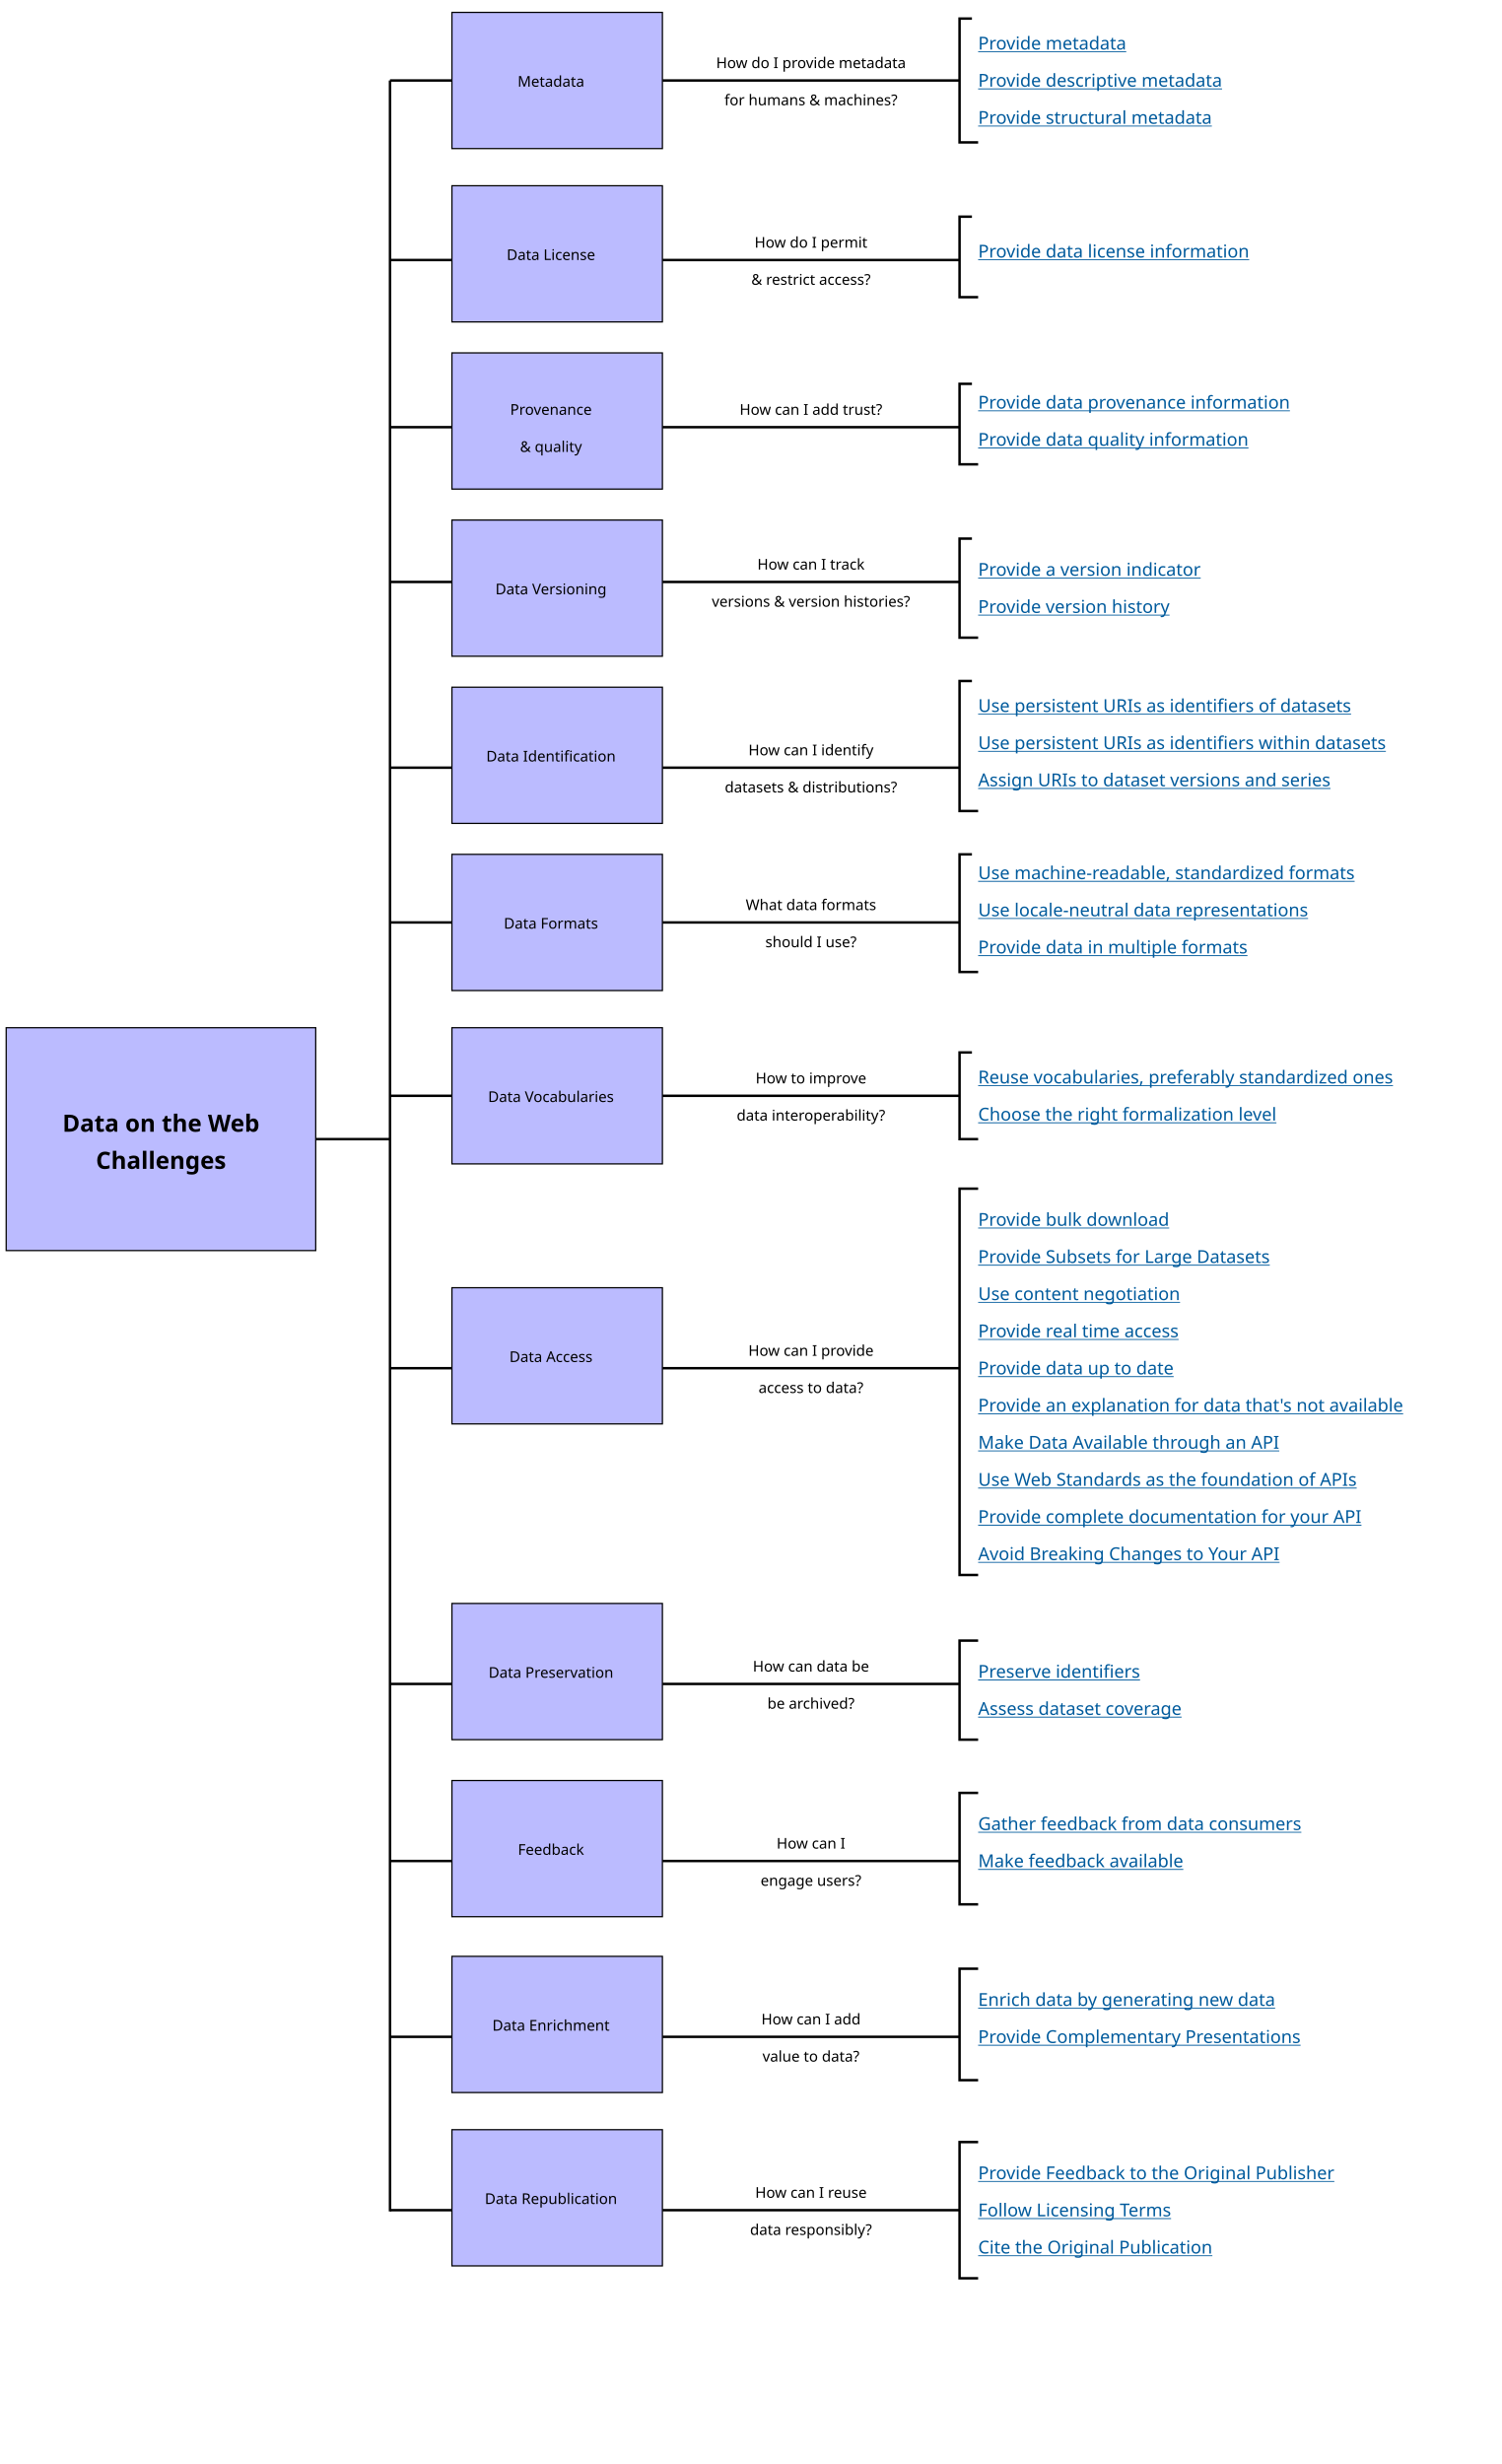
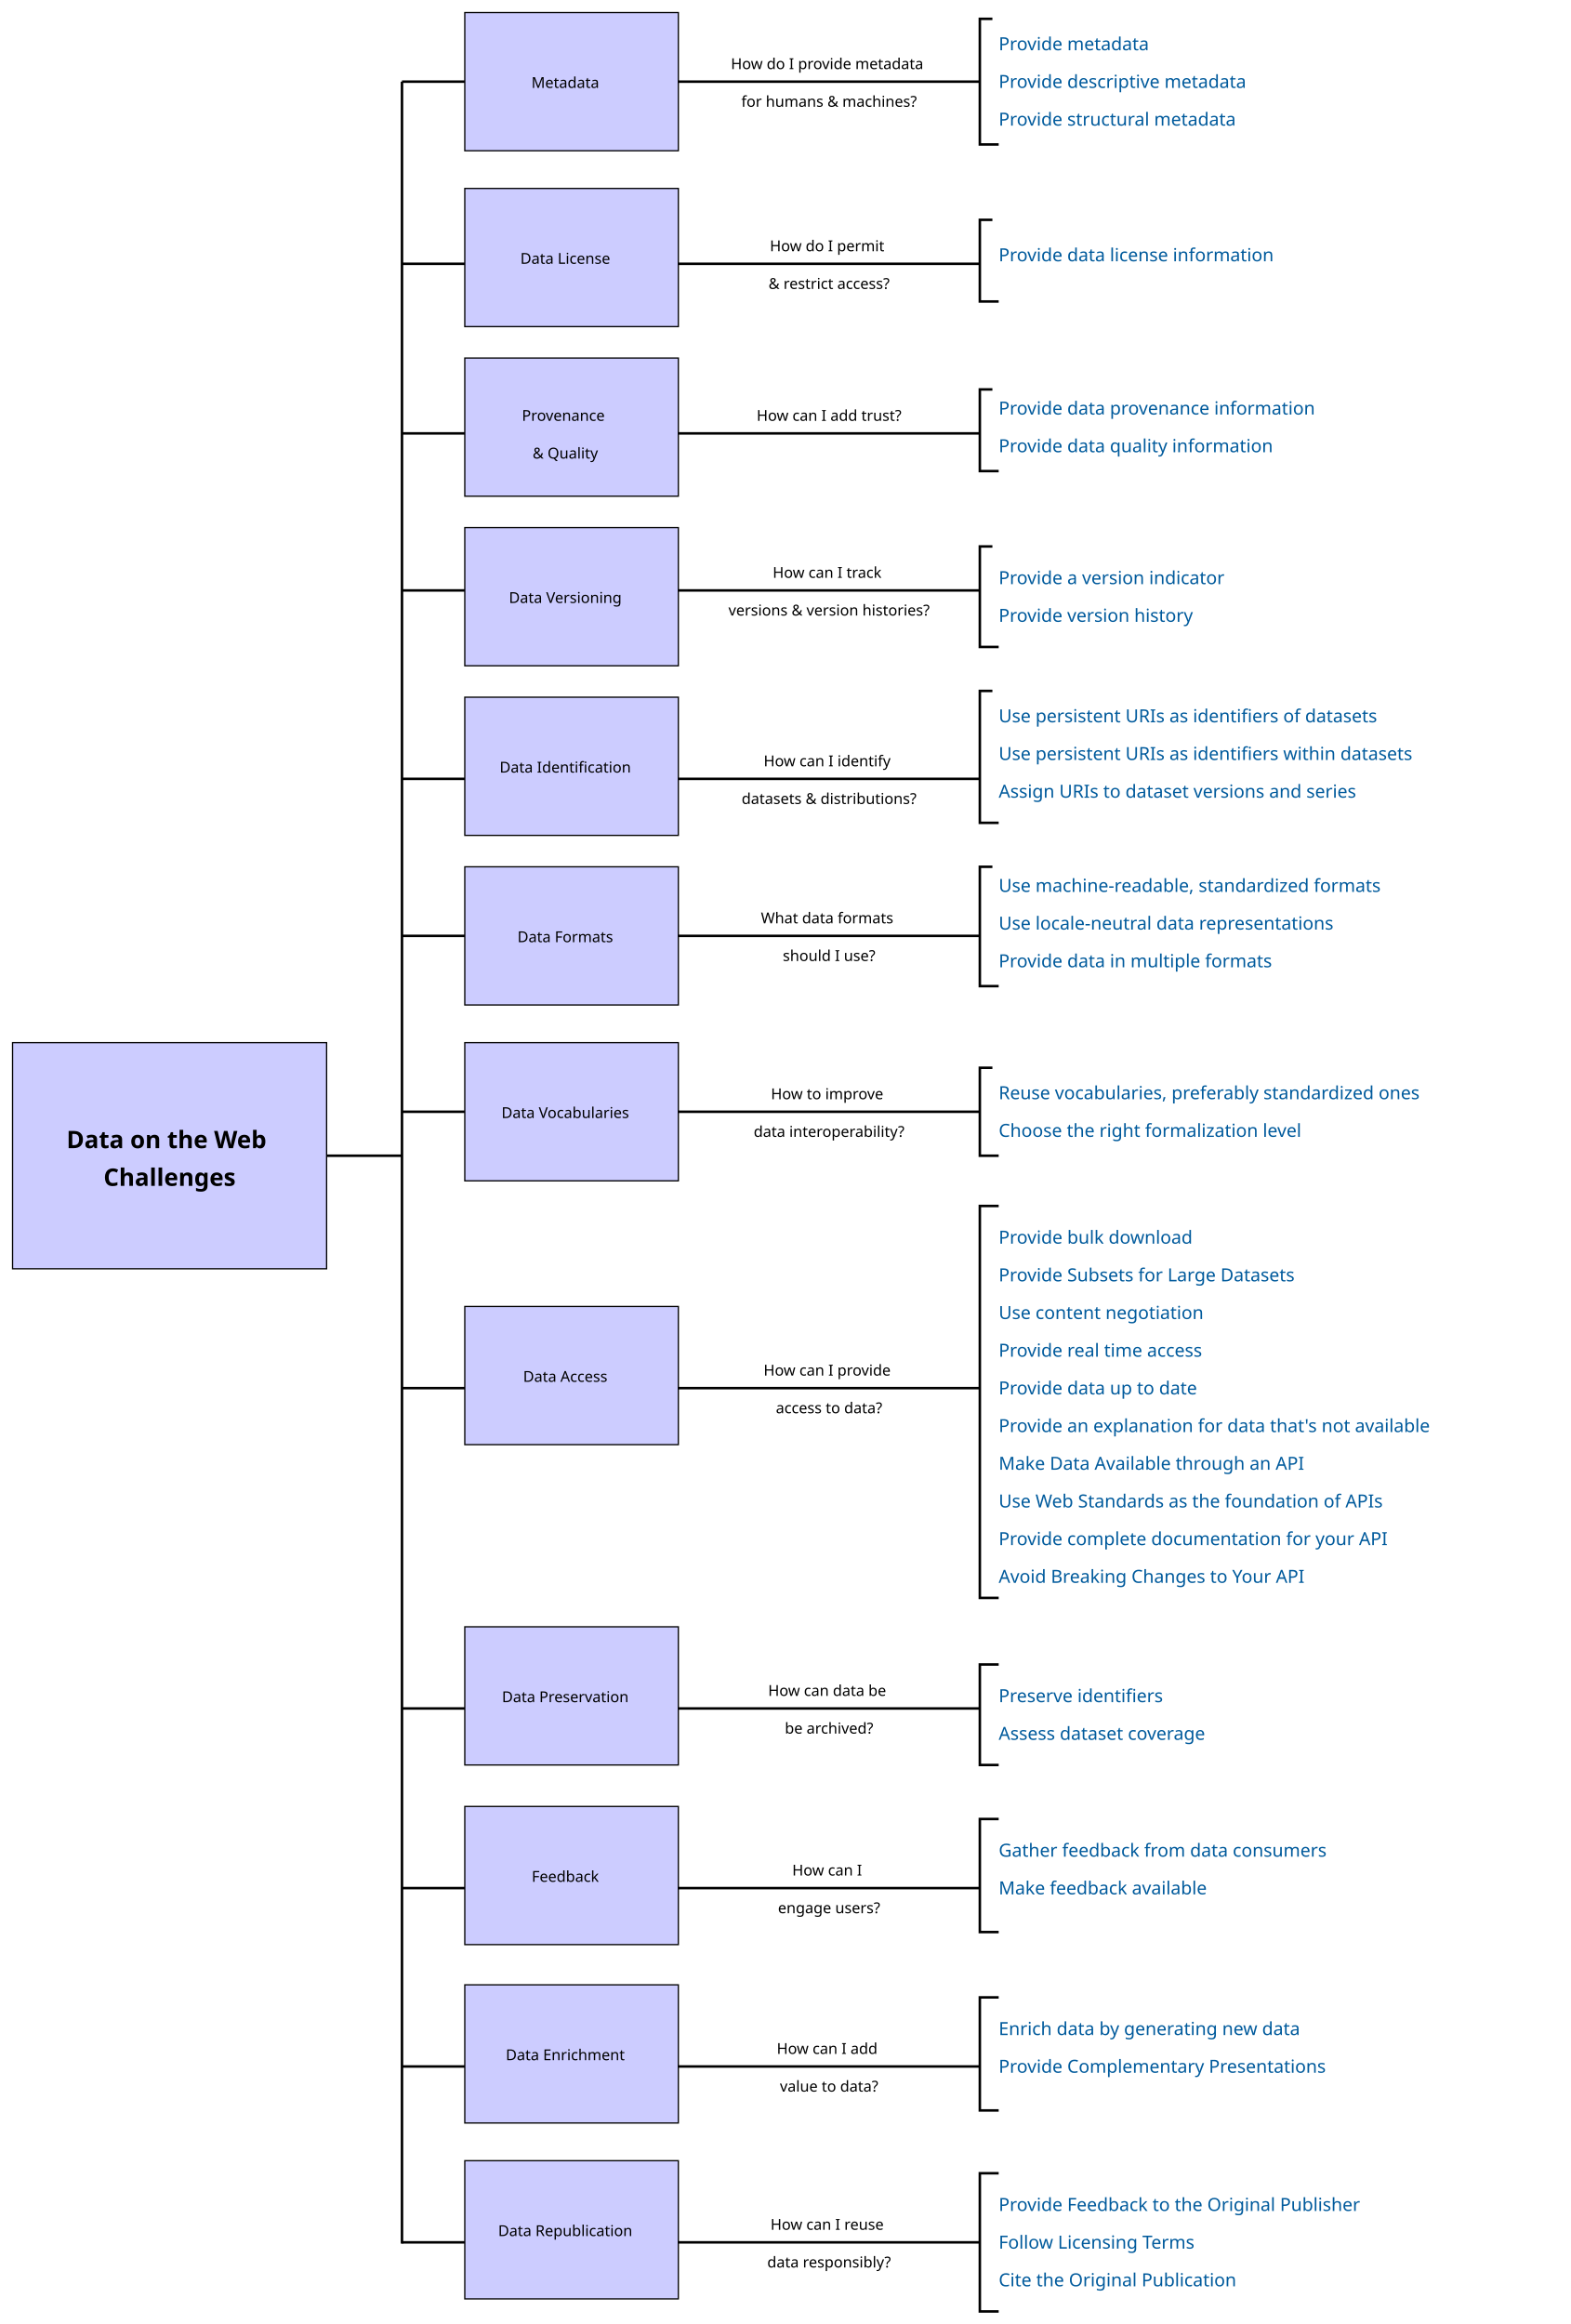
- <svg xmlns="http://www.w3.org/2000/svg" xmlns:xlink="http://www.w3.org/1999/xlink" width="920" height="1510" viewBox="945 20 800 1990" preserveAspectRatio="xMinYMin">
+ <svg xmlns="http://www.w3.org/2000/svg" xmlns:xlink="http://www.w3.org/1999/xlink" width="100%" height="100%" viewBox="0 0 1250 1850">
  <style type="text/css">
-   text {
-     font-family:sans-serif;
-     font-size:1em;
-   }
+     text {
+       font-family:sans-serif;
+       font-size:1em;
+     }

-   text.leftCol, text.rightCol {
-     fill:#005A9C; 
-     font-size:1.2em;
-     text-anchor:end;
-     cursor:pointer;
-     text-decoration:underline;
-   }
-   text.rightCol {text-anchor:start}
+     a {
+       fill:#005A9C; 
+       font-size:1.2em;
+       text-anchor:end;
+       cursor:pointer;
+       text-decoration:underline;
+     }
+     text.rightCol {text-anchor:start}

-   .connectorLabel, .blueBoxText, .centreBox {text-anchor:middle; fill:black; stroke:none}
+     .connectorLabel, .blueBoxText, .centreBox {text-anchor:middle; fill:black; stroke:none}

-   .centreBox {font-size:1.6em; font-weight:bold}
+     .centreBox {font-size:1.6em; font-weight:bold}

-   #svg {border:medium solid green}
- </style>
+     #svg {border:medium solid green}
+   </style>
  <defs>
-     <rect x="60" y="10" width="170" height="110" fill="#bbf" stroke="black" stroke-width="1" id="firstRect" />
-     <path id="leftConnector" stroke="black" stroke-width="2" d="M 420 85 L 660 85" />
-     <path id="rightConnector" stroke="black" stroke-width="2" d="M 830 85 L 890 85" />
-     <path id="RColLeftConnector" stroke="black" stroke-width="2" d="M 460 85 L 520 85" />
-     <path id="RColRightConnector" stroke="black" stroke-width="2" d="M 680 85 L 920 85" />
+     <rect x="60" y="10" width="170" height="110" fill="#ccf" stroke="black" stroke-width="1" id="firstRect" />
+     <path id="leftConnector" stroke="black" stroke-width="2" d="M 420 85 H660" />
+     <path id="rightConnector" stroke="black" stroke-width="2" d="M 830 85 H890" />
+     <path id="RColLeftConnector" stroke="black" stroke-width="2" d="M 460 85 H510" />
+     <path id="RColRightConnector" stroke="black" stroke-width="2" d="M 680 85 H920" />
    <path id="verticalConnector" stroke="black" stroke-width="2" d="M 890 85 L 890 1806" />
-     <path id="challengeToVert" stroke="black" stroke-width="2" d="M -60 90 L 0 90" />
+     <path id="challengeToVert" stroke="black" stroke-width="2" d="M -60 90 H0" />
  </defs>
-   <g transform="translate(800,0)">
-     <g id="BPsMetadata" transform="translate(925,5)">
-       <text x="10" y="55" class="rightCol" id="ProvideMetadata">Provide metadata</text>
-       <text x="10" y="85" class="rightCol" id="DescriptiveMetadata">Provide descriptive metadata</text>
-       <text x="10" y="115" class="rightCol" id="StructuralMetadata">Provide structural metadata</text>
-       <path d="M 5,30 L -5,30 -5,130 10,130" stroke-width="2" stroke="black" fill="none" />
-     </g>
-     <g>
-       <use xlink:href="#RColLeftConnector" />
-       <text x="800" y="75" class="connectorLabel">How do I provide metadata</text>
-       <text x="800" y="105" class="connectorLabel">for humans &amp; machines?</text>
-       <use xlink:href="#RColRightConnector" />
-     </g>
-     <g transform="translate(450,20)">
-       <use xlink:href="#firstRect" />
-       <text x="140" y="70" class="blueBoxText">Metadata</text>
+   <g transform="translate(-940,-20)">
+     <g transform="translate(950,850)">
+       <rect x="0" y="0" width="250" height="180" fill="#ccf" stroke="black" stroke-width="1" id="CentreRect" />
+       <text x="125" y="84" class="centreBox" tabindex="0">Data on the Web <tspan x="125" y="114">Challenges</tspan>
+       </text>
+       <use xlink:href="#challengeToVert" transform="translate(310,0)" />
+     </g>
+     <use xlink:href="#verticalConnector" transform="translate(370,0)" />
+     <g transform="translate(800,0)">
+       <g transform="translate(450,20)">
+         <use xlink:href="#firstRect" />
+         <text x="140" y="70" class="blueBoxText" role="heading" tabindex="0">Metadata</text>
+       </g>
+       <g>
+         <use xlink:href="#RColLeftConnector" />
+         <text x="800" y="75" class="connectorLabel" tabindex="0">How do I provide metadata
+           <tspan x="800" y="105" class="connectorLabel">for humans &amp; machines?</tspan>
+         </text>
+         <use xlink:href="#RColRightConnector" />
+       </g>
+       <g role="list" id="BPsMetadata" transform="translate(925,5)">
+         <a role="listitem" xlink:href="Overview.html#ProvideMetadata" target="_top">
+           <text x="10" y="55" class="rightCol" id="ProvideMetadata">Provide metadata</text>
+         </a>
+         <a role="listitem" xlink:href="Overview.html#DescriptiveMetadata" target="_top">
+           <text x="10" y="85" class="rightCol" id="DescriptiveMetadata">Provide descriptive metadata</text>
+         </a>
+         <a role="listitem" xlink:href="Overview.html#StructuralMetadata" target="_top">
+           <text x="10" y="115" class="rightCol" id="StructuralMetadata">Provide structural metadata</text>
+         </a>
+         <path d="M 5,30 L -5,30 -5,130 10,130" stroke-width="2" stroke="black" fill="none" />
+       </g>
+     </g>
+     <g transform="translate(800,180)">
+       <g transform="translate(450,-20)">
+         <use xlink:href="#firstRect" />
+         <text x="140" y="70" class="blueBoxText" role="heading" tabindex="0">Data License</text>
+       </g>
+       <g transform="translate(0,-35)">
+         <use xlink:href="#RColLeftConnector" />
+         <text x="800" y="75" class="connectorLabel" tabindex="0">How do I permit
+           <tspan x="800" y="105" class="connectorLabel">&amp; restrict access?</tspan>
+         </text>
+         <use xlink:href="#RColRightConnector" />
+       </g>
+       <g role="list" id="BPsLicence" transform="translate(925,5)">
+         <a role="listitem" xlink:href="Overview.html#DataLicense" target="_top">
+           <text x="10" y="43" class="rightCol" id="DataLicense">Provide data license information</text>
+         </a>
+         <path d="M 5,10 L -5,10 -5,75 10,75" stroke-width="2" stroke="black" fill="none" />
+       </g>
+     </g>
+     <g transform="translate(800,315)">
+       <g transform="translate(450,-20)">
+         <use xlink:href="#firstRect" />
+         <text x="140" y="60" class="blueBoxText" role="heading" tabindex="0">Provenance <tspan x="140" y="90">&amp; Quality</tspan>
+         </text>
+       </g>
+       <g transform="translate(0,-35)">
+         <use xlink:href="#RColLeftConnector" />
+         <text x="800" y="75" class="connectorLabel" tabindex="0">How can I add trust?</text>
+         <use xlink:href="#RColRightConnector" />
+       </g>
+       <g role="list" id="BPsProv" transform="translate(925,5)">
+         <a role="listitem" xlink:href="Overview.html#DataProvenance" target="_top">
+           <text x="10" y="30" class="rightCol" id="DataProvenance">Provide data provenance information</text>
+         </a>
+         <a role="listitem" xlink:href="Overview.html#DataQuality" target="_top">
+           <text x="10" y="60" class="rightCol" id="DataQuality">Provide data quality information</text>
+         </a>
+         <path d="M 5,10 L -5,10 -5,75 10,75" stroke-width="2" stroke="black" fill="none" />
+       </g>
+     </g>
+     <g transform="translate(800,450)">
+       <g transform="translate(450,-20)">
+         <use xlink:href="#firstRect" />
+         <text x="140" y="70" class="blueBoxText" role="heading" tabindex="0">Data Versioning</text>
+       </g>
+       <g transform="translate(0,-45)">
+         <use xlink:href="#RColLeftConnector" />
+         <text x="800" y="75" class="connectorLabel" tabindex="0">How can I track
+           <tspan x="800" y="105" class="connectorLabel">versions &amp; version histories?</tspan>
+         </text>
+         <use xlink:href="#RColRightConnector" />
+       </g>
+       <g role="list" id="BPsVersion" transform="translate(925,5)">
+         <a role="listitem" xlink:href="Overview.html#VersioningInfo" target="_top">
+           <text x="10" y="30" class="rightCol" id="VersioningInfo">Provide a version indicator</text>
+         </a>
+         <a role="listitem" xlink:href="Overview.html#VersionHistory" target="_top">
+           <text x="10" y="60" class="rightCol" id="VersionHistory">Provide version history</text>
+         </a>
+         <path d="M 5,0 L -5,0 -5,80 10,80" stroke-width="2" stroke="black" fill="none" />
+       </g>
+     </g>
+     <g transform="translate(800,585)">
+       <g transform="translate(450,-20)">
+         <use xlink:href="#firstRect" />
+         <text x="140" y="70" class="blueBoxText" role="heading" tabindex="0">Data Identification</text>
+       </g>
+       <g transform="translate(0,-30)">
+         <use xlink:href="#RColLeftConnector" />
+         <text x="800" y="75" class="connectorLabel" tabindex="0">How can I identify
+           <tspan x="800" y="105" class="connectorLabel">datasets &amp; distributions?</tspan>
+         </text>
+         <use xlink:href="#RColRightConnector" />
+       </g>
+       <g role="list" id="BPsIdentification" transform="translate(925,5)">
+         <a role="listitem" xlink:href="Overview.html#UniqueIdentifiers" target="_top">
+           <text x="10" y="5" class="rightCol" id="UniqueIdentifiers">Use persistent URIs as identifiers of datasets</text>
+         </a>
+         <a role="listitem" xlink:href="Overview.html#identifiersWithinDatasets" target="_top">
+           <text x="10" y="35" class="rightCol" id="identifiersWithinDatasets">Use persistent URIs as identifiers within datasets</text>
+         </a>
+         <a role="listitem" xlink:href="Overview.html#VersionIdentifiers" target="_top">
+           <text x="10" y="65" class="rightCol" id="VersionIdentifiers">Assign URIs to dataset versions and series</text>
+         </a>
+         <path d="M 5,-20 L -5,-20 -5,85 10,85" stroke-width="2" stroke="black" fill="none" />
+       </g>
+     </g>
+     <g transform="translate(800,680)">
+       <g transform="translate(450,20)">
+         <use xlink:href="#firstRect" />
+         <text x="140" y="70" class="blueBoxText" role="heading" tabindex="0">Data Formats</text>
+       </g>
+       <g>
+         <use xlink:href="#RColLeftConnector" />
+         <text x="800" y="75" class="connectorLabel" tabindex="0">What data formats
+          <tspan x="800" y="105" class="connectorLabel">should I use?</tspan>
+         </text>
+         <use xlink:href="#RColRightConnector" />
+       </g>
+       <g role="list" id="BPsDataFormats" transform="translate(925,20)">
+         <a role="listitem" xlink:href="Overview.html#MachineReadableStandardizedFormat" target="_top">
+           <text x="10" y="30" class="rightCol" id="MachineReadableStandardizedFormat">Use machine-readable, standardized formats</text>
+         </a>
+         <a role="listitem" xlink:href="Overview.html#LocaleParametersMetadata" target="_top">
+           <text x="10" y="60" class="rightCol" id="LocaleParametersMetadata">Use locale-neutral data representations</text>
+         </a>
+         <a role="listitem" xlink:href="Overview.html#MultipleFormats" target="_top">
+           <text x="10" y="90" class="rightCol" id="MultipleFormats">Provide data in multiple formats</text>
+         </a>
+         <path d="M 5,10 L -5,10 -5,105 10,105" stroke-width="2" stroke="black" fill="none" />
+       </g>
+     </g>
+     <g transform="translate(800,820)">
+       <g transform="translate(450,20)">
+         <use xlink:href="#firstRect" />
+         <text x="140" y="70" class="blueBoxText" role="heading" tabindex="0">Data Vocabularies</text>
+       </g>
+       <g>
+         <use xlink:href="#RColLeftConnector" />
+         <text x="800" y="75" class="connectorLabel" tabindex="0">How to improve
+           <tspan x="800" y="105" class="connectorLabel">data interoperability?</tspan>
+         </text>
+         <use xlink:href="#RColRightConnector" />
+       </g>
+       <g role="list" id="BPsDataVocab" transform="translate(925,20)">
+         <a role="listitem" xlink:href="Overview.html#ReuseVocabularies" target="_top">
+           <text x="10" y="55" class="rightCol" id="ReuseVocabularies">Reuse vocabularies, preferably standardized ones</text>
+         </a>
+         <a role="listitem" xlink:href="Overview.html#ChooseRightFormalizationLevel" target="_top">
+           <text x="10" y="85" class="rightCol" id="ChooseRightFormalizationLevel">Choose the right formalization level</text>
+         </a>
+         <path d="M 5,30 L -5,30 -5,100 10,100" stroke-width="2" stroke="black" fill="none" />
+       </g>
+     </g>
+     <g transform="translate(800,1070)">
+       <g transform="translate(450,-20)">
+         <use xlink:href="#firstRect" />
+         <text x="140" y="70" class="blueBoxText" role="heading" tabindex="0">Data Access</text>
+       </g>
+       <g transform="translate(0,-30)">
+         <use xlink:href="#RColLeftConnector" />
+         <text x="800" y="75" class="connectorLabel" tabindex="0">How can I provide
+           <tspan x="800" y="105" class="connectorLabel">access to data?</tspan>
+         </text>
+         <use xlink:href="#RColRightConnector" />
+       </g>
+       <g role="list" id="BPsAccess" transform="translate(925,-90)">
+         <a role="listitem" xlink:href="Overview.html#BulkAccess" target="_top">
+           <text x="10" y="30" class="rightCol" id="BulkAccess">Provide bulk download</text>
+         </a>
+         <a role="listitem" xlink:href="Overview.html#ProvideSubsets" target="_top">
+           <text x="10" y="60" class="rightCol" id="ProvideSubsets">Provide Subsets for Large Datasets</text>
+         </a>
+         <a role="listitem" xlink:href="Overview.html#Conneg" target="_top">
+           <text x="10" y="90" class="rightCol" id="Conneg">Use content negotiation</text>
+         </a>
+         <a role="listitem" xlink:href="Overview.html#AccessRealTime" target="_top">
+           <text x="10" y="120" class="rightCol" id="AccessRealTime">Provide real time access</text>
+         </a>
+         <a role="listitem" xlink:href="Overview.html#AccessUptoDate" target="_top">
+           <text x="10" y="150" class="rightCol" id="AccessUptoDate">Provide data up to date</text>
+         </a>
+         <a role="listitem" xlink:href="Overview.html#DataUnavailabilityReference" target="_top">
+           <text x="10" y="180" class="rightCol" id="DataUnavailabilityReference">Provide an explanation for data that's not available</text>
+         </a>
+         <a role="listitem" xlink:href="Overview.html#useanAPI" target="_top">
+           <text x="10" y="210" class="rightCol" id="useanAPI">Make Data Available through an API</text>
+         </a>
+         <a role="listitem" xlink:href="Overview.html#APIHttpVerbs" target="_top">
+           <text x="10" y="240" class="rightCol" id="APIHttpVerbs">Use Web Standards as the foundation of APIs</text>
+         </a>
+         <a role="listitem" xlink:href="Overview.html#documentYourAPI" target="_top">
+           <text x="10" y="270" class="rightCol" id="documentYourAPI">Provide complete documentation for your API</text>
+         </a>
+         <a role="listitem" xlink:href="Overview.html#avoidBreakingChangesAPI" target="_top">
+           <text x="10" y="300" class="rightCol" id="avoidBreakingChangesAPI">Avoid Breaking Changes to Your API</text>
+         </a>
+         <path d="M 10,0 L -5,0 -5,312 10,312" stroke-width="2" stroke="black" fill="none" />
+       </g>
+     </g>
+     <g transform="translate(800,1325)">
+       <g transform="translate(450,-20)">
+         <use xlink:href="#firstRect" />
+         <text x="140" y="70" class="blueBoxText" role="heading" tabindex="0">Data Preservation</text>
+       </g>
+       <g transform="translate(0,-30)">
+         <use xlink:href="#RColLeftConnector" />
+         <text x="800" y="75" class="connectorLabel" tabindex="0">How can data be
+          <tspan x="800" y="105" class="connectorLabel">be archived?</tspan>
+         </text>
+         <use xlink:href="#RColRightConnector" />
+       </g>
+       <g role="list" id="BPsDataPreservation" transform="translate(925,20)">
+         <a role="listitem" xlink:href="Overview.html#ResourceStatus" target="_top">
+           <text x="10" y="30" class="rightCol" id="ResourceStatus">Preserve identifiers</text>
+         </a>
+         <a role="listitem" xlink:href="Overview.html#EvaluateCoverage" target="_top">
+           <text x="10" y="60" class="rightCol" id="EvaluateCoverage">Assess dataset coverage</text>
+         </a>
+         <path d="M 10,0 L -5,0 -5,80 10,80" stroke-width="2" stroke="black" fill="none" />
+       </g>
+     </g>
+     <g transform="translate(800,1468)">
+       <g transform="translate(450,-20)">
+         <use xlink:href="#firstRect" />
+         <text x="140" y="70" class="blueBoxText" role="heading" tabindex="0">Feedback</text>
+       </g>
+       <g transform="translate(0,-30)">
+         <use xlink:href="#RColLeftConnector" />
+         <text x="800" y="75" class="connectorLabel" tabindex="0">How can I
+          <tspan x="800" y="105" class="connectorLabel">engage users?</tspan>
+         </text>
+         <use xlink:href="#RColRightConnector" />
+       </g>
+       <g role="list" id="BPsDataPreservation" transform="translate(925,0)">
+         <a role="listitem" xlink:href="Overview.html#GatherFeedback" target="_top">
+           <text x="10" y="30" class="rightCol" id="GatherFeedback">Gather feedback from data consumers</text>
+         </a>
+         <a role="listitem" xlink:href="Overview.html#FeedbackInformation" target="_top">
+           <text x="10" y="60" class="rightCol" id="FeedbackInformation">Make feedback available</text>
+         </a>
+         <path d="M 10,0 L -5,0 -5,90 10,90" stroke-width="2" stroke="black" fill="none" />
+       </g>
+     </g>
+     <g transform="translate(800,1610)">
+       <g transform="translate(450,-20)">
+         <use xlink:href="#firstRect" />
+         <text x="140" y="70" class="blueBoxText" role="heading" tabindex="0">Data Enrichment</text>
+       </g>
+       <g transform="translate(0,-30)">
+         <use xlink:href="#RColLeftConnector" />
+         <text x="800" y="75" class="connectorLabel" tabindex="0">How can I add
+          <tspan x="800" y="105" class="connectorLabel">value to data?</tspan>
+         </text>
+         <use xlink:href="#RColRightConnector" />
+       </g>
+       <g role="list" id="BPsEnrichment" transform="translate(925,0)">
+         <a role="listitem" xlink:href="Overview.html#EnrichData" target="_top">
+           <text x="10" y="30" class="rightCol" id="EnrichData">Enrich data by generating new data</text>
+         </a>
+         <a role="listitem" xlink:href="Overview.html#ProvideComplementaryPresentations" target="_top">
+           <text x="10" y="60" class="rightCol" id="ProvideComplementaryPresentations">Provide Complementary Presentations</text>
+         </a>
+         <path d="M 10,0 L -5,0 -5,90 10,90" stroke-width="2" stroke="black" fill="none" />
+       </g>
+     </g>
+     <g transform="translate(800,1750)">
+       <g transform="translate(450,-20)">
+         <use xlink:href="#firstRect" />
+         <text x="140" y="70" class="blueBoxText" role="heading" tabindex="0">Data Republication</text>
+       </g>
+       <g transform="translate(0,-30)">
+         <use xlink:href="#RColLeftConnector" />
+         <text x="800" y="75" class="connectorLabel" tabindex="0">How can I reuse
+          <tspan x="800" y="105" class="connectorLabel">data responsibly?</tspan>
+         </text>
+         <use xlink:href="#RColRightConnector" />
+       </g>
+       <g role="list" id="BPsReuse" transform="translate(925,0)">
+         <a role="listitem" xlink:href="Overview.html#ProvideFeedbackToPublisher" target="_top">
+           <text x="10" y="30" class="rightCol" id="ProvideFeedbackToPublisher">Provide Feedback to the Original Publisher</text>
+         </a>
+         <a role="listitem" xlink:href="Overview.html#FollowLicensingTerms" target="_top">
+           <text x="10" y="60" class="rightCol" id="FollowLicensingTerms">Follow Licensing Terms</text>
+         </a>
+         <a role="listitem" xlink:href="Overview.html#CiteOriginalPublication" target="_top">
+           <text x="10" y="90" class="rightCol" id="CiteOriginalPublication">Cite the Original Publication</text>
+         </a>
+         <path d="M 10,0 L -5,0 -5,110 10,110" stroke-width="2" stroke="black" fill="none" />
+       </g>
    </g>
  </g>
-   <g transform="translate(800,180)">
-     <g id="BPsLicence" transform="translate(925,5)">
-       <text x="10" y="43" class="rightCol" id="DataLicense">Provide data license information</text>
-       <path d="M 5,10 L -5,10 -5,75 10,75" stroke-width="2" stroke="black" fill="none" />
-     </g>
-     <g transform="translate(0,-35)">
-       <use xlink:href="#RColLeftConnector" />
-       <text x="800" y="75" class="connectorLabel">How do I permit</text>
-       <text x="800" y="105" class="connectorLabel">&amp; restrict access?</text>
-       <use xlink:href="#RColRightConnector" />
-     </g>
-     <g transform="translate(450,-20)">
-       <use xlink:href="#firstRect" />
-       <text x="140" y="70" class="blueBoxText">Data License</text>
-     </g>
-   </g>
-   <g transform="translate(800,315)">
-     <g id="BPsProv" transform="translate(925,5)">
-       <text x="10" y="30" class="rightCol" id="DataProvenance">Provide data provenance information</text>
-       <text x="10" y="60" class="rightCol" id="DataQuality">Provide data quality information</text>
-       <path d="M 5,10 L -5,10 -5,75 10,75" stroke-width="2" stroke="black" fill="none" />
-     </g>
-     <g transform="translate(0,-35)">
-       <use xlink:href="#RColLeftConnector" />
-       <text x="800" y="75" class="connectorLabel">How can I add trust?</text>
-       <use xlink:href="#RColRightConnector" />
-     </g>
-     <g transform="translate(450,-20)">
-       <use xlink:href="#firstRect" />
-       <text x="140" y="60" class="blueBoxText">Provenance</text>
-       <text x="140" y="90" class="blueBoxText">&amp; quality</text>
-     </g>
-   </g>
-   <g transform="translate(800,450)">
-     <g id="BPsVersion" transform="translate(925,5)">
-       <text x="10" y="30" class="rightCol" id="VersioningInfo">Provide a version indicator</text>
-       <text x="10" y="60" class="rightCol" id="VersionHistory">Provide version history</text>
-       <path d="M 5,0 L -5,0 -5,80 10,80" stroke-width="2" stroke="black" fill="none" />
-     </g>
-     <g transform="translate(0,-45)">
-       <use xlink:href="#RColLeftConnector" />
-       <text x="800" y="75" class="connectorLabel">How can I track</text>
-       <text x="800" y="105" class="connectorLabel">versions &amp; version histories?</text>
-       <use xlink:href="#RColRightConnector" />
-     </g>
-     <g transform="translate(450,-20)">
-       <use xlink:href="#firstRect" />
-       <text x="140" y="70" class="blueBoxText">Data Versioning</text>
-     </g>
-   </g>
-   <g transform="translate(800,585)">
-     <g id="BPsIdentification" transform="translate(925,5)">
-       <text x="10" y="5" class="rightCol" id="UniqueIdentifiers">Use persistent URIs as identifiers of datasets</text>
-       <text x="10" y="35" class="rightCol" id="identifiersWithinDatasets">Use persistent URIs as identifiers within datasets</text>
-       <text x="10" y="65" class="rightCol" id="VersionIdentifiers">Assign URIs to dataset versions and series</text>
-       <path d="M 5,-20 L -5,-20 -5,85 10,85" stroke-width="2" stroke="black" fill="none" />
-     </g>
-     <g transform="translate(0,-30)">
-       <use xlink:href="#RColLeftConnector" />
-       <text x="800" y="75" class="connectorLabel">How can I identify</text>
-       <text x="800" y="105" class="connectorLabel">datasets &amp; distributions?</text>
-       <use xlink:href="#RColRightConnector" />
-     </g>
-     <g transform="translate(450,-20)">
-       <use xlink:href="#firstRect" />
-       <text x="140" y="70" class="blueBoxText">Data Identification</text>
-     </g>
-   </g>
-   <g transform="translate(800,680)">
-     <g id="BPsDataFormats" transform="translate(925,20)">
-       <text x="10" y="30" class="rightCol" id="MachineReadableStandardizedFormat">Use machine-readable, standardized formats</text>
-       <text x="10" y="60" class="rightCol" id="LocaleParametersMetadata">Use locale-neutral data representations</text>
-       <text x="10" y="90" class="rightCol" id="MultipleFormats">Provide data in multiple formats</text>
-       <path d="M 5,10 L -5,10 -5,105 10,105" stroke-width="2" stroke="black" fill="none" />
-     </g>
-     <g>
-       <use xlink:href="#RColLeftConnector" />
-       <text x="800" y="75" class="connectorLabel">What data formats</text>
-       <text x="800" y="105" class="connectorLabel">should I use?</text>
-       <use xlink:href="#RColRightConnector" />
-     </g>
-     <g transform="translate(450,20)">
-       <use xlink:href="#firstRect" />
-       <text x="140" y="70" class="blueBoxText">Data Formats</text>
-     </g>
-   </g>
-   <g transform="translate(800,820)">
-     <g id="BPsDataVocab" transform="translate(925,20)">
-       <text x="10" y="55" class="rightCol" id="ReuseVocabularies">Reuse vocabularies, preferably standardized ones</text>
-       <text x="10" y="85" class="rightCol" id="ChooseRightFormalizationLevel">Choose the right formalization level</text>
-       <path d="M 5,30 L -5,30 -5,100 10,100" stroke-width="2" stroke="black" fill="none" />
-     </g>
-     <g>
-       <use xlink:href="#RColLeftConnector" />
-       <text x="800" y="75" class="connectorLabel">How to improve</text>
-       <text x="800" y="105" class="connectorLabel">data interoperability?</text>
-       <use xlink:href="#RColRightConnector" />
-     </g>
-     <g transform="translate(450,20)">
-       <use xlink:href="#firstRect" />
-       <text x="140" y="70" class="blueBoxText">Data Vocabularies</text>
-     </g>
-   </g>
-   <g transform="translate(800,1070)">
-     <g id="BPsAccess" transform="translate(925,-90)">
-       <text x="10" y="30" class="rightCol" id="BulkAccess">Provide bulk download</text>
-       <text x="10" y="60" class="rightCol" id="ProvideSubsets">Provide Subsets for Large Datasets</text>
-       <text x="10" y="90" class="rightCol" id="Conneg">Use content negotiation</text>
-       <text x="10" y="120" class="rightCol" id="AccessRealTime">Provide real time access</text>
-       <text x="10" y="150" class="rightCol" id="AccessUptoDate">Provide data up to date</text>
-       <text x="10" y="180" class="rightCol" id="DataUnavailabilityReference">Provide an explanation for data that's not available</text>
-       <text x="10" y="210" class="rightCol" id="useanAPI">Make Data Available through an API</text>
-       <text x="10" y="240" class="rightCol" id="APIHttpVerbs">Use Web Standards as the foundation of APIs</text>
-       <text x="10" y="270" class="rightCol" id="documentYourAPI">Provide complete documentation for your API</text>
-       <text x="10" y="300" class="rightCol" id="avoidBreakingChangesAPI">Avoid Breaking Changes to Your API</text>
-       <path d="M 10,0 L -5,0 -5,312 10,312" stroke-width="2" stroke="black" fill="none" />
-     </g>
-     <g transform="translate(0,-30)">
-       <use xlink:href="#RColLeftConnector" />
-       <text x="800" y="75" class="connectorLabel">How can I provide</text>
-       <text x="800" y="105" class="connectorLabel">access to data?</text>
-       <use xlink:href="#RColRightConnector" />
-     </g>
-     <g transform="translate(450,-20)">
-       <use xlink:href="#firstRect" />
-       <text x="140" y="70" class="blueBoxText">Data Access</text>
-     </g>
-   </g>
-   <g transform="translate(800,1325)">
-     <g id="BPsDataPreservation" transform="translate(925,20)">
-       <text x="10" y="30" class="rightCol" id="ResourceStatus">Preserve identifiers</text>
-       <text x="10" y="60" class="rightCol" id="EvaluateCoverage">Assess dataset coverage</text>
-       <path d="M 10,0 L -5,0 -5,80 10,80" stroke-width="2" stroke="black" fill="none" />
-     </g>
-     <g transform="translate(0,-30)">
-       <use xlink:href="#RColLeftConnector" />
-       <text x="800" y="75" class="connectorLabel">How can data be</text>
-       <text x="800" y="105" class="connectorLabel">be archived?</text>
-       <use xlink:href="#RColRightConnector" />
-     </g>
-     <g transform="translate(450,-20)">
-       <use xlink:href="#firstRect" />
-       <text x="140" y="70" class="blueBoxText">Data Preservation</text>
-     </g>
-   </g>
-   <g transform="translate(800,1468)">
-     <g id="BPsDataPreservation" transform="translate(925,0)">
-       <text x="10" y="30" class="rightCol" id="GatherFeedback">Gather feedback from data consumers</text>
-       <text x="10" y="60" class="rightCol" id="FeedbackInformation">Make feedback available</text>
-       <path d="M 10,0 L -5,0 -5,90 10,90" stroke-width="2" stroke="black" fill="none" />
-     </g>
-     <g transform="translate(0,-30)">
-       <use xlink:href="#RColLeftConnector" />
-       <text x="800" y="75" class="connectorLabel">How can I</text>
-       <text x="800" y="105" class="connectorLabel">engage users?</text>
-       <use xlink:href="#RColRightConnector" />
-     </g>
-     <g transform="translate(450,-20)">
-       <use xlink:href="#firstRect" />
-       <text x="140" y="70" class="blueBoxText">Feedback</text>
-     </g>
-   </g>
-   <g transform="translate(800,1610)">
-     <g id="BPsEnrichment" transform="translate(925,0)">
-       <text x="10" y="30" class="rightCol" id="EnrichData">Enrich data by generating new data</text>
-       <text x="10" y="60" class="rightCol" id="ProvideComplementaryPresentations">Provide Complementary Presentations</text>
-       <path d="M 10,0 L -5,0 -5,90 10,90" stroke-width="2" stroke="black" fill="none" />
-     </g>
-     <g transform="translate(0,-30)">
-       <use xlink:href="#RColLeftConnector" />
-       <text x="800" y="75" class="connectorLabel">How can I add</text>
-       <text x="800" y="105" class="connectorLabel">value to data?</text>
-       <use xlink:href="#RColRightConnector" />
-     </g>
-     <g transform="translate(450,-20)">
-       <use xlink:href="#firstRect" />
-       <text x="140" y="70" class="blueBoxText">Data Enrichment</text>
-     </g>
-   </g>
-   <g transform="translate(800,1750)">
-     <g id="BPsReuse" transform="translate(925,0)">
-       <text x="10" y="30" class="rightCol" id="ProvideFeedbackToPublisher">Provide Feedback to the Original Publisher</text>
-       <text x="10" y="60" class="rightCol" id="FollowLicensingTerms">Follow Licensing Terms</text>
-       <text x="10" y="90" class="rightCol" id="CiteOriginalPublication">Cite the Original Publication</text>
-       <path d="M 10,0 L -5,0 -5,110 10,110" stroke-width="2" stroke="black" fill="none" />
-     </g>
-     <g transform="translate(0,-30)">
-       <use xlink:href="#RColLeftConnector" />
-       <text x="800" y="75" class="connectorLabel">How can I reuse</text>
-       <text x="800" y="105" class="connectorLabel">data responsibly?</text>
-       <use xlink:href="#RColRightConnector" />
-     </g>
-     <g transform="translate(450,-20)">
-       <use xlink:href="#firstRect" />
-       <text x="140" y="70" class="blueBoxText">Data Republication</text>
-     </g>
-   </g>
-   <g transform="translate(950,850)">
-     <rect x="0" y="0" width="250" height="180" fill="#bbf" stroke="black" stroke-width="1" id="CentreRect" />
-     <text x="125" y="84" class="centreBox">Data on the Web</text>
-     <text x="125" y="114" class="centreBox">Challenges</text>
-     <use xlink:href="#challengeToVert" transform="translate(310,0)" />
-   </g>
-   <use xlink:href="#verticalConnector" transform="translate(370,0)" />
</svg>
